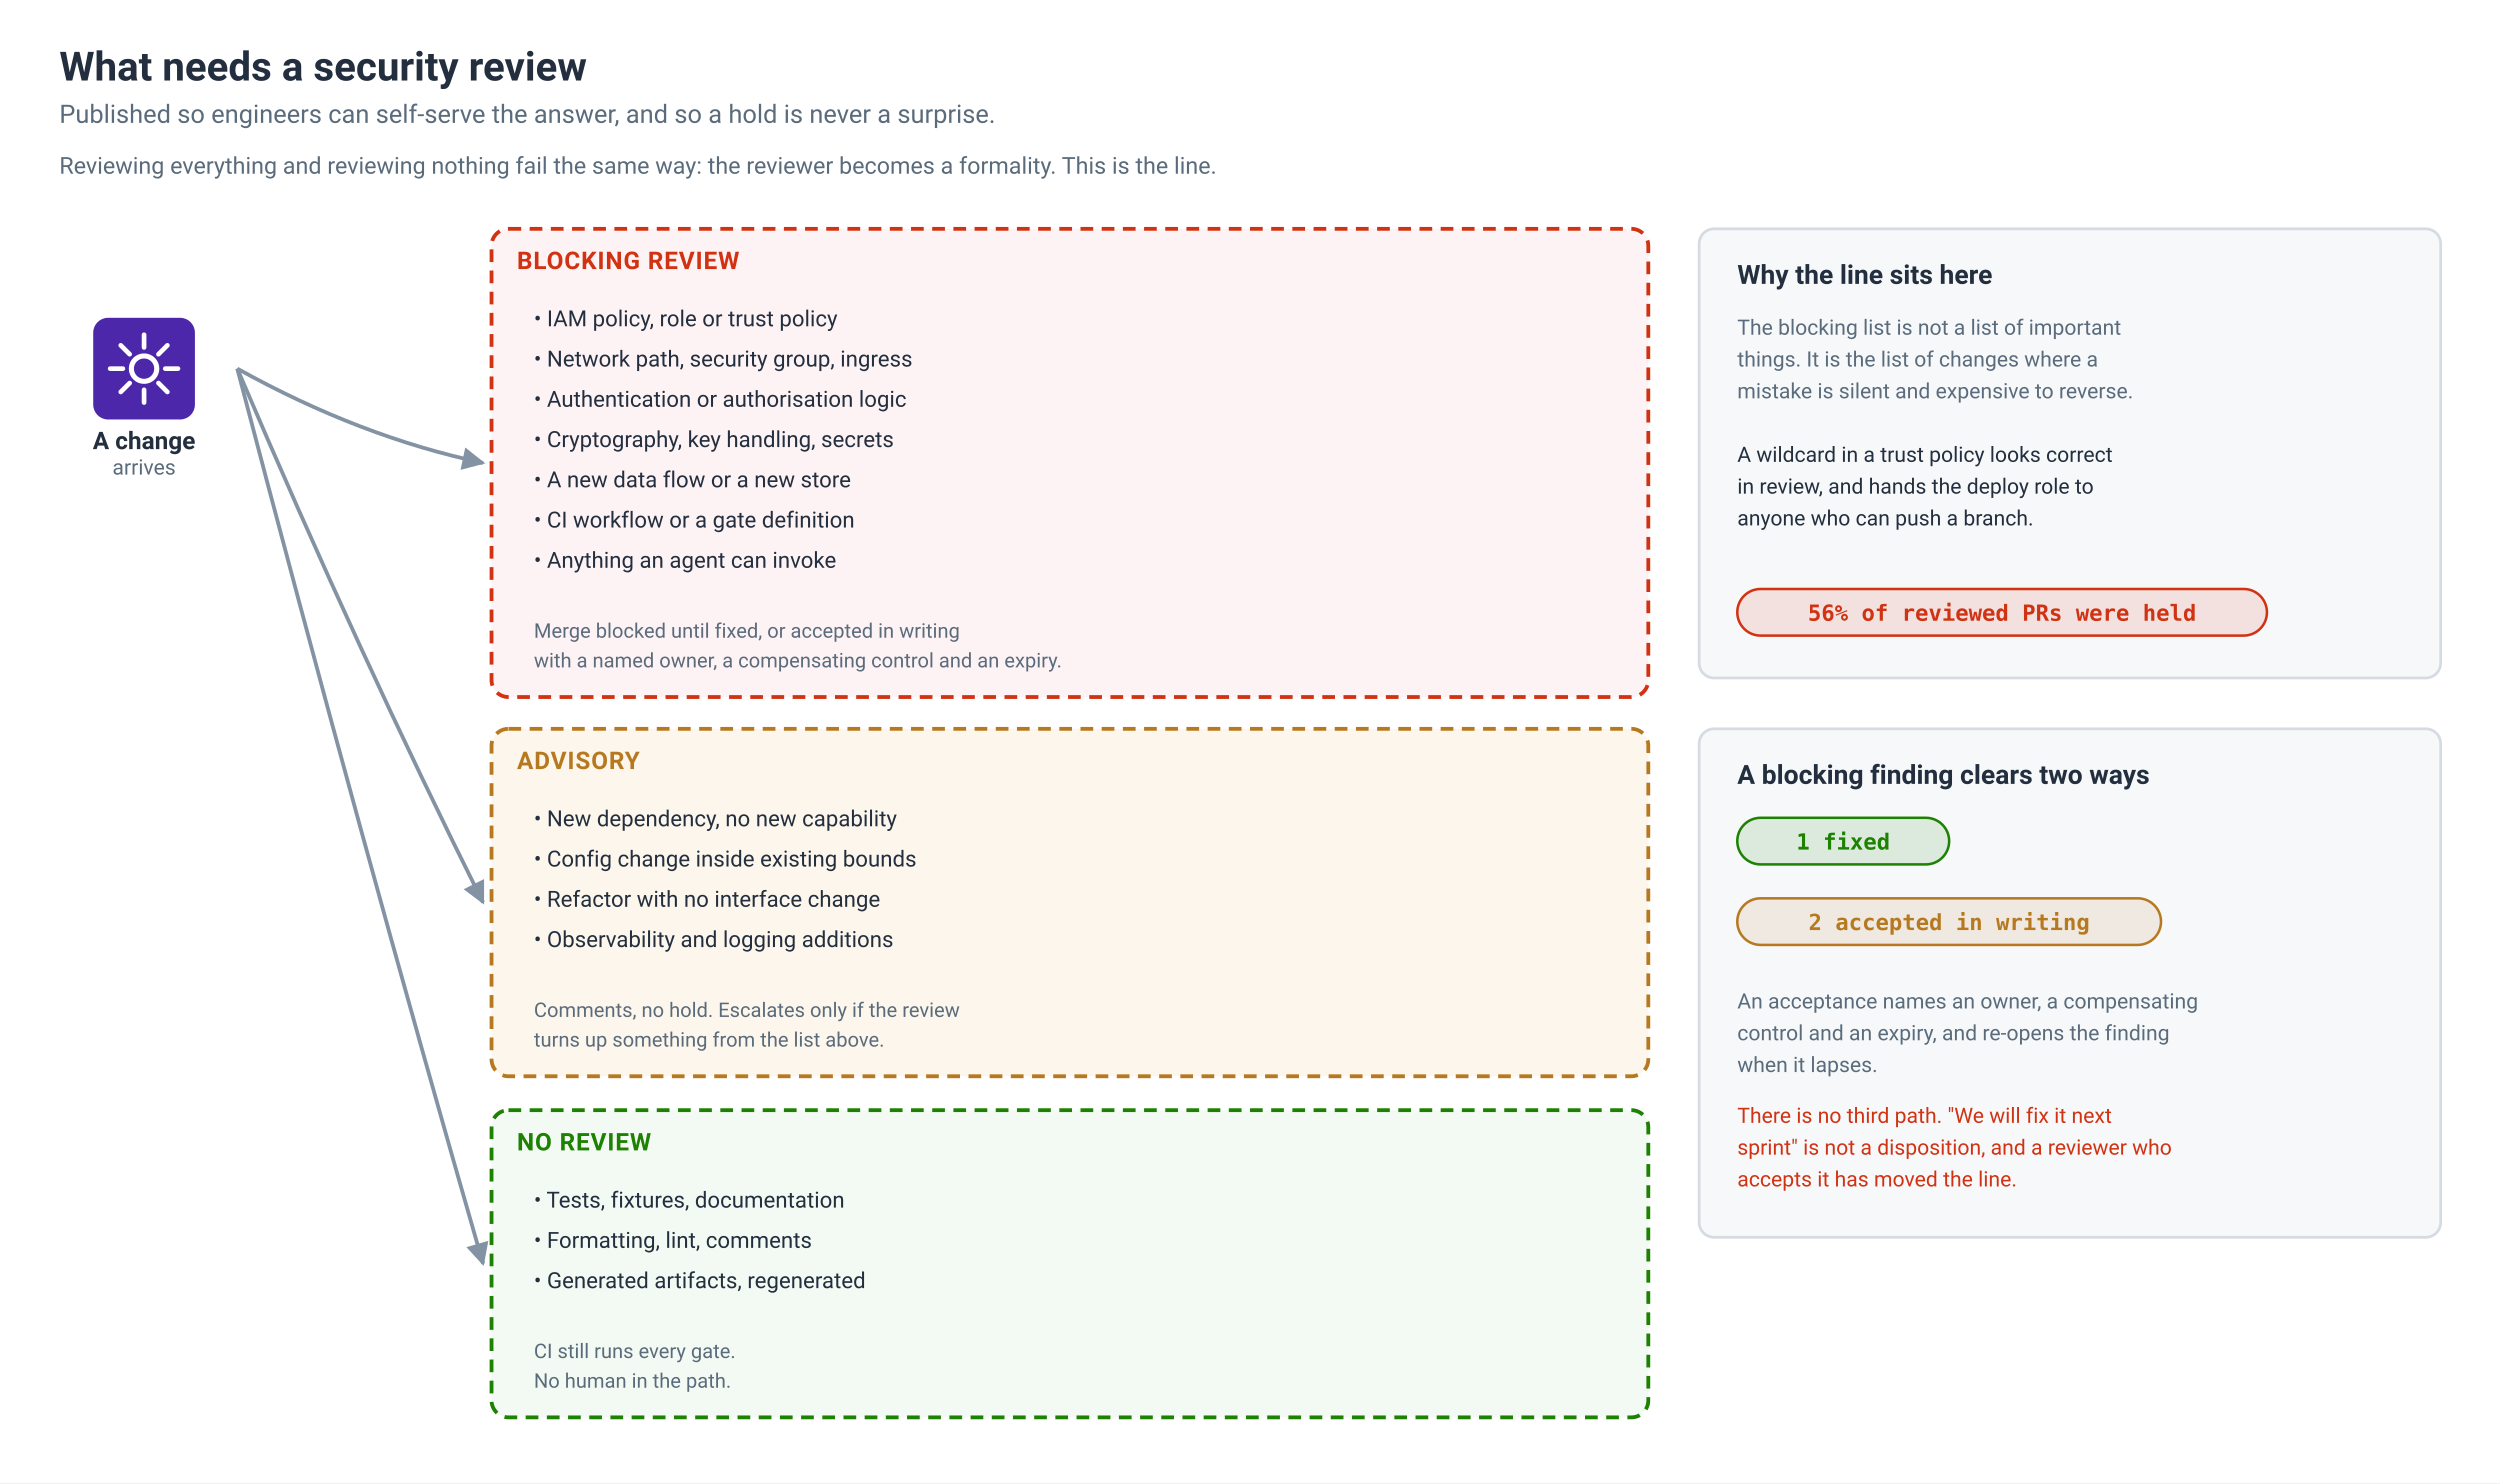
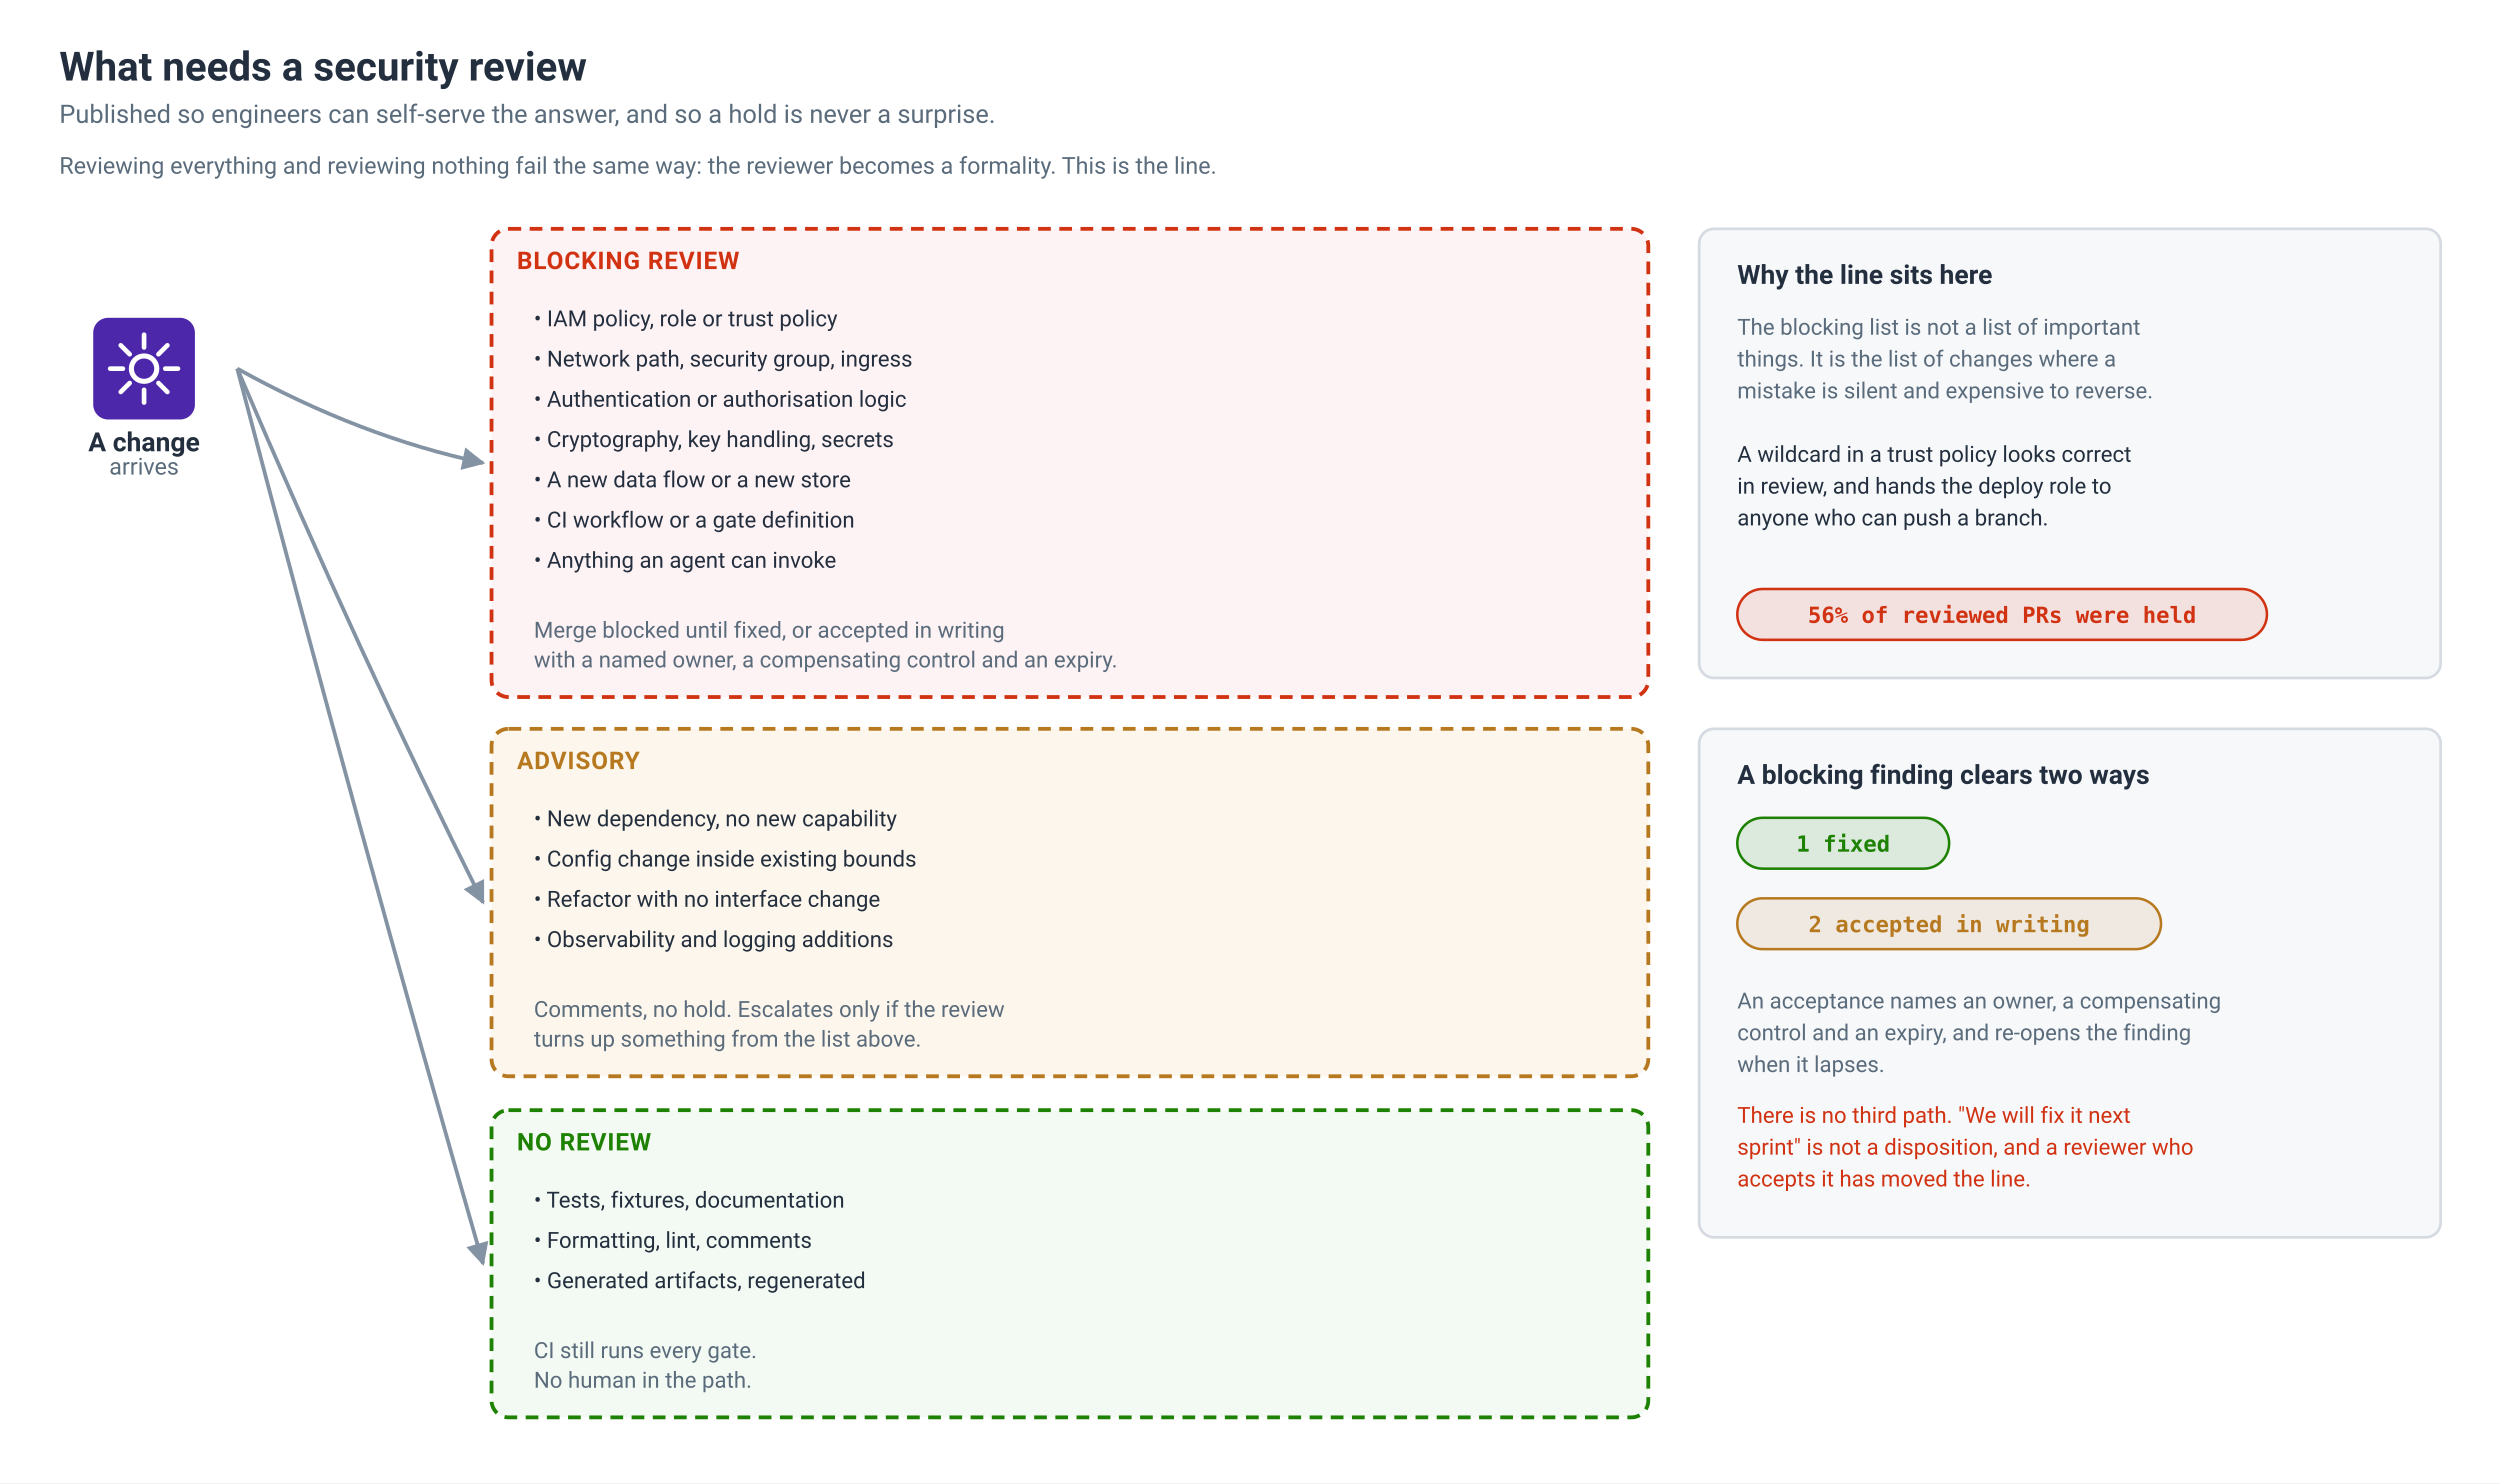
- <svg xmlns="http://www.w3.org/2000/svg" viewBox="0 0 1180 700" width="1180" height="700" role="img" aria-label="What needs a security review">
+ <svg xmlns="http://www.w3.org/2000/svg" viewBox="0 0 1180 700" preserveAspectRatio="xMidYMid meet" style="width:100%;height:auto;max-width:1888px" role="img" aria-label="What needs a security review">
  <defs>
    <marker id="arrow" viewBox="0 0 10 10" refX="9" refY="5" markerWidth="6" markerHeight="6" orient="auto-start-reverse">
      <path d="M0,0 L10,5 L0,10 z" fill="#8393A3" />
    </marker>
  </defs>
  <rect width="1180" height="700" fill="#FFFFFF" />
  <text x="28" y="38" text-anchor="start" font-family="-apple-system,BlinkMacSystemFont,'Segoe UI',Roboto,Helvetica,Arial,sans-serif" font-size="19" font-weight="700" fill="#232F3E" opacity="1.0">What needs a security review</text>
  <text x="28" y="58" text-anchor="start" font-family="-apple-system,BlinkMacSystemFont,'Segoe UI',Roboto,Helvetica,Arial,sans-serif" font-size="12" font-weight="400" fill="#5A6B7B" opacity="1.0">Published so engineers can self-serve the answer, and so a hold is never a surprise.</text>
  <text x="28" y="82" text-anchor="start" font-family="-apple-system,BlinkMacSystemFont,'Segoe UI',Roboto,Helvetica,Arial,sans-serif" font-size="11" font-weight="400" fill="#5A6B7B" opacity="1.0">Reviewing everything and reviewing nothing fail the same way: the reviewer becomes a formality. This is the line.</text>
  <g transform="translate(44,150)">
    <rect width="48" height="48" rx="7.0" fill="#4D27AA" />
    <g transform="scale(1)">
      <circle cx="24" cy="24" r="6" fill="none" stroke="#fff" stroke-width="2.4" />
      <path d="M24 8v6M24 34v6M8 24h6M34 24h6M13 13l4.2 4.2M30.8 30.8 35 35M35 13l-4.2 4.2                  M17.2 30.8 13 35" stroke="#fff" stroke-width="2.2" stroke-linecap="round" />
    </g>
-     <text x="24.0" y="62" text-anchor="middle" font-family="-apple-system,BlinkMacSystemFont,'Segoe UI',Roboto,Helvetica,Arial,sans-serif" font-size="11.5" font-weight="600" fill="#232F3E">A change</text>
-     <text x="24.0" y="74" text-anchor="middle" font-family="-apple-system,BlinkMacSystemFont,'Segoe UI',Roboto,Helvetica,Arial,sans-serif" font-size="10" fill="#5A6B7B">arrives</text>
+     <text x="24.0" y="63" text-anchor="middle" font-family="-apple-system,BlinkMacSystemFont,'Segoe UI',Roboto,Helvetica,Arial,sans-serif" font-size="12.5" font-weight="600" fill="#232F3E">A change</text>
+     <text x="24.0" y="74" text-anchor="middle" font-family="-apple-system,BlinkMacSystemFont,'Segoe UI',Roboto,Helvetica,Arial,sans-serif" font-size="11" fill="#5A6B7B">arrives</text>
  </g>
  <g>
    <rect x="232" y="108" width="546" height="221" rx="8" fill="#FDF2F4" stroke="#D13212" stroke-width="1.8" stroke-dasharray="6 4" />
    <text x="244" y="127" font-family="-apple-system,BlinkMacSystemFont,'Segoe UI',Roboto,Helvetica,Arial,sans-serif" font-size="11.5" font-weight="700" letter-spacing="0.4" fill="#D13212">BLOCKING REVIEW</text>
  </g>
  <text x="252" y="154" text-anchor="start" font-family="-apple-system,BlinkMacSystemFont,'Segoe UI',Roboto,Helvetica,Arial,sans-serif" font-size="10.5" font-weight="400" fill="#232F3E" opacity="1.0">•  IAM policy, role or trust policy</text>
  <text x="252" y="173" text-anchor="start" font-family="-apple-system,BlinkMacSystemFont,'Segoe UI',Roboto,Helvetica,Arial,sans-serif" font-size="10.5" font-weight="400" fill="#232F3E" opacity="1.0">•  Network path, security group, ingress</text>
  <text x="252" y="192" text-anchor="start" font-family="-apple-system,BlinkMacSystemFont,'Segoe UI',Roboto,Helvetica,Arial,sans-serif" font-size="10.5" font-weight="400" fill="#232F3E" opacity="1.0">•  Authentication or authorisation logic</text>
  <text x="252" y="211" text-anchor="start" font-family="-apple-system,BlinkMacSystemFont,'Segoe UI',Roboto,Helvetica,Arial,sans-serif" font-size="10.5" font-weight="400" fill="#232F3E" opacity="1.0">•  Cryptography, key handling, secrets</text>
  <text x="252" y="230" text-anchor="start" font-family="-apple-system,BlinkMacSystemFont,'Segoe UI',Roboto,Helvetica,Arial,sans-serif" font-size="10.5" font-weight="400" fill="#232F3E" opacity="1.0">•  A new data flow or a new store</text>
  <text x="252" y="249" text-anchor="start" font-family="-apple-system,BlinkMacSystemFont,'Segoe UI',Roboto,Helvetica,Arial,sans-serif" font-size="10.5" font-weight="400" fill="#232F3E" opacity="1.0">•  CI workflow or a gate definition</text>
  <text x="252" y="268" text-anchor="start" font-family="-apple-system,BlinkMacSystemFont,'Segoe UI',Roboto,Helvetica,Arial,sans-serif" font-size="10.5" font-weight="400" fill="#232F3E" opacity="1.0">•  Anything an agent can invoke</text>
-   <text x="252" y="301" text-anchor="start" font-family="-apple-system,BlinkMacSystemFont,'Segoe UI',Roboto,Helvetica,Arial,sans-serif" font-size="9.5" font-weight="400" fill="#5A6B7B" opacity="1.0">Merge blocked until fixed, or accepted in writing</text>
-   <text x="252" y="315" text-anchor="start" font-family="-apple-system,BlinkMacSystemFont,'Segoe UI',Roboto,Helvetica,Arial,sans-serif" font-size="9.5" font-weight="400" fill="#5A6B7B" opacity="1.0">with a named owner, a compensating control and an expiry.</text>
+   <text x="252" y="301" text-anchor="start" font-family="-apple-system,BlinkMacSystemFont,'Segoe UI',Roboto,Helvetica,Arial,sans-serif" font-size="10.5" font-weight="400" fill="#5A6B7B" opacity="1.0">Merge blocked until fixed, or accepted in writing</text>
+   <text x="252" y="315" text-anchor="start" font-family="-apple-system,BlinkMacSystemFont,'Segoe UI',Roboto,Helvetica,Arial,sans-serif" font-size="10.5" font-weight="400" fill="#5A6B7B" opacity="1.0">with a named owner, a compensating control and an expiry.</text>
  <path d="M112,174 Q170.0,206.25 228,218.5" fill="none" stroke="#8393A3" stroke-width="1.8" marker-end="url(#arrow)" />
  <g>
    <rect x="232" y="344" width="546" height="164" rx="8" fill="#FDF6EC" stroke="#B7791F" stroke-width="1.8" stroke-dasharray="6 4" />
    <text x="244" y="363" font-family="-apple-system,BlinkMacSystemFont,'Segoe UI',Roboto,Helvetica,Arial,sans-serif" font-size="11.5" font-weight="700" letter-spacing="0.4" fill="#B7791F">ADVISORY</text>
  </g>
  <text x="252" y="390" text-anchor="start" font-family="-apple-system,BlinkMacSystemFont,'Segoe UI',Roboto,Helvetica,Arial,sans-serif" font-size="10.5" font-weight="400" fill="#232F3E" opacity="1.0">•  New dependency, no new capability</text>
  <text x="252" y="409" text-anchor="start" font-family="-apple-system,BlinkMacSystemFont,'Segoe UI',Roboto,Helvetica,Arial,sans-serif" font-size="10.5" font-weight="400" fill="#232F3E" opacity="1.0">•  Config change inside existing bounds</text>
  <text x="252" y="428" text-anchor="start" font-family="-apple-system,BlinkMacSystemFont,'Segoe UI',Roboto,Helvetica,Arial,sans-serif" font-size="10.5" font-weight="400" fill="#232F3E" opacity="1.0">•  Refactor with no interface change</text>
  <text x="252" y="447" text-anchor="start" font-family="-apple-system,BlinkMacSystemFont,'Segoe UI',Roboto,Helvetica,Arial,sans-serif" font-size="10.5" font-weight="400" fill="#232F3E" opacity="1.0">•  Observability and logging additions</text>
-   <text x="252" y="480" text-anchor="start" font-family="-apple-system,BlinkMacSystemFont,'Segoe UI',Roboto,Helvetica,Arial,sans-serif" font-size="9.5" font-weight="400" fill="#5A6B7B" opacity="1.0">Comments, no hold. Escalates only if the review</text>
-   <text x="252" y="494" text-anchor="start" font-family="-apple-system,BlinkMacSystemFont,'Segoe UI',Roboto,Helvetica,Arial,sans-serif" font-size="9.5" font-weight="400" fill="#5A6B7B" opacity="1.0">turns up something from the list above.</text>
+   <text x="252" y="480" text-anchor="start" font-family="-apple-system,BlinkMacSystemFont,'Segoe UI',Roboto,Helvetica,Arial,sans-serif" font-size="10.5" font-weight="400" fill="#5A6B7B" opacity="1.0">Comments, no hold. Escalates only if the review</text>
+   <text x="252" y="494" text-anchor="start" font-family="-apple-system,BlinkMacSystemFont,'Segoe UI',Roboto,Helvetica,Arial,sans-serif" font-size="10.5" font-weight="400" fill="#5A6B7B" opacity="1.0">turns up something from the list above.</text>
  <path d="M112,174 Q170.0,310.0 228,426.0" fill="none" stroke="#8393A3" stroke-width="1.8" marker-end="url(#arrow)" />
  <g>
    <rect x="232" y="524" width="546" height="145" rx="8" fill="#F3FAF3" stroke="#1D8102" stroke-width="1.8" stroke-dasharray="6 4" />
    <text x="244" y="543" font-family="-apple-system,BlinkMacSystemFont,'Segoe UI',Roboto,Helvetica,Arial,sans-serif" font-size="11.5" font-weight="700" letter-spacing="0.4" fill="#1D8102">NO REVIEW</text>
  </g>
  <text x="252" y="570" text-anchor="start" font-family="-apple-system,BlinkMacSystemFont,'Segoe UI',Roboto,Helvetica,Arial,sans-serif" font-size="10.5" font-weight="400" fill="#232F3E" opacity="1.0">•  Tests, fixtures, documentation</text>
  <text x="252" y="589" text-anchor="start" font-family="-apple-system,BlinkMacSystemFont,'Segoe UI',Roboto,Helvetica,Arial,sans-serif" font-size="10.5" font-weight="400" fill="#232F3E" opacity="1.0">•  Formatting, lint, comments</text>
  <text x="252" y="608" text-anchor="start" font-family="-apple-system,BlinkMacSystemFont,'Segoe UI',Roboto,Helvetica,Arial,sans-serif" font-size="10.5" font-weight="400" fill="#232F3E" opacity="1.0">•  Generated artifacts, regenerated</text>
-   <text x="252" y="641" text-anchor="start" font-family="-apple-system,BlinkMacSystemFont,'Segoe UI',Roboto,Helvetica,Arial,sans-serif" font-size="9.5" font-weight="400" fill="#5A6B7B" opacity="1.0">CI still runs every gate.</text>
-   <text x="252" y="655" text-anchor="start" font-family="-apple-system,BlinkMacSystemFont,'Segoe UI',Roboto,Helvetica,Arial,sans-serif" font-size="9.5" font-weight="400" fill="#5A6B7B" opacity="1.0">No human in the path.</text>
+   <text x="252" y="641" text-anchor="start" font-family="-apple-system,BlinkMacSystemFont,'Segoe UI',Roboto,Helvetica,Arial,sans-serif" font-size="10.5" font-weight="400" fill="#5A6B7B" opacity="1.0">CI still runs every gate.</text>
+   <text x="252" y="655" text-anchor="start" font-family="-apple-system,BlinkMacSystemFont,'Segoe UI',Roboto,Helvetica,Arial,sans-serif" font-size="10.5" font-weight="400" fill="#5A6B7B" opacity="1.0">No human in the path.</text>
  <path d="M112,174 Q170.0,395.25 228,596.5" fill="none" stroke="#8393A3" stroke-width="1.8" marker-end="url(#arrow)" />
  <rect x="802" y="108" width="350" height="212" rx="7" fill="#F6F8FA" stroke="#D5DBE1" stroke-width="1.3" />
  <text x="820" y="134" text-anchor="start" font-family="-apple-system,BlinkMacSystemFont,'Segoe UI',Roboto,Helvetica,Arial,sans-serif" font-size="12.5" font-weight="700" fill="#232F3E" opacity="1.0">Why the line sits here</text>
-   <text x="820" y="158" text-anchor="start" font-family="-apple-system,BlinkMacSystemFont,'Segoe UI',Roboto,Helvetica,Arial,sans-serif" font-size="10" font-weight="400" fill="#5A6B7B" opacity="1.0">The blocking list is not a list of important</text>
-   <text x="820" y="173" text-anchor="start" font-family="-apple-system,BlinkMacSystemFont,'Segoe UI',Roboto,Helvetica,Arial,sans-serif" font-size="10" font-weight="400" fill="#5A6B7B" opacity="1.0">things. It is the list of changes where a</text>
-   <text x="820" y="188" text-anchor="start" font-family="-apple-system,BlinkMacSystemFont,'Segoe UI',Roboto,Helvetica,Arial,sans-serif" font-size="10" font-weight="400" fill="#5A6B7B" opacity="1.0">mistake is silent and expensive to reverse.</text>
-   <text x="820" y="218" text-anchor="start" font-family="-apple-system,BlinkMacSystemFont,'Segoe UI',Roboto,Helvetica,Arial,sans-serif" font-size="10" font-weight="400" fill="#232F3E" opacity="1.0">A wildcard in a trust policy looks correct</text>
-   <text x="820" y="233" text-anchor="start" font-family="-apple-system,BlinkMacSystemFont,'Segoe UI',Roboto,Helvetica,Arial,sans-serif" font-size="10" font-weight="400" fill="#232F3E" opacity="1.0">in review, and hands the deploy role to</text>
-   <text x="820" y="248" text-anchor="start" font-family="-apple-system,BlinkMacSystemFont,'Segoe UI',Roboto,Helvetica,Arial,sans-serif" font-size="10" font-weight="400" fill="#232F3E" opacity="1.0">anyone who can push a branch.</text>
+   <text x="820" y="158" text-anchor="start" font-family="-apple-system,BlinkMacSystemFont,'Segoe UI',Roboto,Helvetica,Arial,sans-serif" font-size="10.5" font-weight="400" fill="#5A6B7B" opacity="1.0">The blocking list is not a list of important</text>
+   <text x="820" y="173" text-anchor="start" font-family="-apple-system,BlinkMacSystemFont,'Segoe UI',Roboto,Helvetica,Arial,sans-serif" font-size="10.5" font-weight="400" fill="#5A6B7B" opacity="1.0">things. It is the list of changes where a</text>
+   <text x="820" y="188" text-anchor="start" font-family="-apple-system,BlinkMacSystemFont,'Segoe UI',Roboto,Helvetica,Arial,sans-serif" font-size="10.5" font-weight="400" fill="#5A6B7B" opacity="1.0">mistake is silent and expensive to reverse.</text>
+   <text x="820" y="218" text-anchor="start" font-family="-apple-system,BlinkMacSystemFont,'Segoe UI',Roboto,Helvetica,Arial,sans-serif" font-size="10.5" font-weight="400" fill="#232F3E" opacity="1.0">A wildcard in a trust policy looks correct</text>
+   <text x="820" y="233" text-anchor="start" font-family="-apple-system,BlinkMacSystemFont,'Segoe UI',Roboto,Helvetica,Arial,sans-serif" font-size="10.5" font-weight="400" fill="#232F3E" opacity="1.0">in review, and hands the deploy role to</text>
+   <text x="820" y="248" text-anchor="start" font-family="-apple-system,BlinkMacSystemFont,'Segoe UI',Roboto,Helvetica,Arial,sans-serif" font-size="10.5" font-weight="400" fill="#232F3E" opacity="1.0">anyone who can push a branch.</text>
  <g>
-     <rect x="820" y="278" width="250" height="22" rx="11.0" fill="#D13212" opacity="0.12" />
-     <rect x="820" y="278" width="250" height="22" rx="11.0" fill="none" stroke="#D13212" stroke-width="1.2" />
-     <text x="945.0" y="293.0" text-anchor="middle" font-family="ui-monospace,SFMono-Regular,Menlo,Consolas,monospace" font-size="10.5" font-weight="600" fill="#D13212">56% of reviewed PRs were held</text>
+     <rect x="820" y="278" width="250" height="24" rx="12.0" fill="#D13212" opacity="0.12" />
+     <rect x="820" y="278" width="250" height="24" rx="12.0" fill="none" stroke="#D13212" stroke-width="1.2" />
+     <text x="945.0" y="294.0" text-anchor="middle" font-family="ui-monospace,SFMono-Regular,Menlo,Consolas,monospace" font-size="10.5" font-weight="600" fill="#D13212">56% of reviewed PRs were held</text>
  </g>
  <rect x="802" y="344" width="350" height="240" rx="7" fill="#F6F8FA" stroke="#D5DBE1" stroke-width="1.3" />
  <text x="820" y="370" text-anchor="start" font-family="-apple-system,BlinkMacSystemFont,'Segoe UI',Roboto,Helvetica,Arial,sans-serif" font-size="12.5" font-weight="700" fill="#232F3E" opacity="1.0">A blocking finding clears two ways</text>
  <g>
-     <rect x="820" y="386" width="100" height="22" rx="11.0" fill="#1D8102" opacity="0.12" />
-     <rect x="820" y="386" width="100" height="22" rx="11.0" fill="none" stroke="#1D8102" stroke-width="1.2" />
-     <text x="870.0" y="401.0" text-anchor="middle" font-family="ui-monospace,SFMono-Regular,Menlo,Consolas,monospace" font-size="10.5" font-weight="600" fill="#1D8102">1   fixed</text>
+     <rect x="820" y="386" width="100" height="24" rx="12.0" fill="#1D8102" opacity="0.12" />
+     <rect x="820" y="386" width="100" height="24" rx="12.0" fill="none" stroke="#1D8102" stroke-width="1.2" />
+     <text x="870.0" y="402.0" text-anchor="middle" font-family="ui-monospace,SFMono-Regular,Menlo,Consolas,monospace" font-size="10.5" font-weight="600" fill="#1D8102">1   fixed</text>
  </g>
  <g>
-     <rect x="820" y="424" width="200" height="22" rx="11.0" fill="#B7791F" opacity="0.12" />
-     <rect x="820" y="424" width="200" height="22" rx="11.0" fill="none" stroke="#B7791F" stroke-width="1.2" />
-     <text x="920.0" y="439.0" text-anchor="middle" font-family="ui-monospace,SFMono-Regular,Menlo,Consolas,monospace" font-size="10.5" font-weight="600" fill="#B7791F">2   accepted in writing</text>
+     <rect x="820" y="424" width="200" height="24" rx="12.0" fill="#B7791F" opacity="0.12" />
+     <rect x="820" y="424" width="200" height="24" rx="12.0" fill="none" stroke="#B7791F" stroke-width="1.2" />
+     <text x="920.0" y="440.0" text-anchor="middle" font-family="ui-monospace,SFMono-Regular,Menlo,Consolas,monospace" font-size="10.5" font-weight="600" fill="#B7791F">2   accepted in writing</text>
  </g>
-   <text x="820" y="476" text-anchor="start" font-family="-apple-system,BlinkMacSystemFont,'Segoe UI',Roboto,Helvetica,Arial,sans-serif" font-size="10" font-weight="400" fill="#5A6B7B" opacity="1.0">An acceptance names an owner, a compensating</text>
-   <text x="820" y="491" text-anchor="start" font-family="-apple-system,BlinkMacSystemFont,'Segoe UI',Roboto,Helvetica,Arial,sans-serif" font-size="10" font-weight="400" fill="#5A6B7B" opacity="1.0">control and an expiry, and re-opens the finding</text>
-   <text x="820" y="506" text-anchor="start" font-family="-apple-system,BlinkMacSystemFont,'Segoe UI',Roboto,Helvetica,Arial,sans-serif" font-size="10" font-weight="400" fill="#5A6B7B" opacity="1.0">when it lapses.</text>
-   <text x="820" y="530" text-anchor="start" font-family="-apple-system,BlinkMacSystemFont,'Segoe UI',Roboto,Helvetica,Arial,sans-serif" font-size="10" font-weight="400" fill="#D13212" opacity="1.0">There is no third path. "We will fix it next</text>
-   <text x="820" y="545" text-anchor="start" font-family="-apple-system,BlinkMacSystemFont,'Segoe UI',Roboto,Helvetica,Arial,sans-serif" font-size="10" font-weight="400" fill="#D13212" opacity="1.0">sprint" is not a disposition, and a reviewer who</text>
-   <text x="820" y="560" text-anchor="start" font-family="-apple-system,BlinkMacSystemFont,'Segoe UI',Roboto,Helvetica,Arial,sans-serif" font-size="10" font-weight="400" fill="#D13212" opacity="1.0">accepts it has moved the line.</text>
+   <text x="820" y="476" text-anchor="start" font-family="-apple-system,BlinkMacSystemFont,'Segoe UI',Roboto,Helvetica,Arial,sans-serif" font-size="10.5" font-weight="400" fill="#5A6B7B" opacity="1.0">An acceptance names an owner, a compensating</text>
+   <text x="820" y="491" text-anchor="start" font-family="-apple-system,BlinkMacSystemFont,'Segoe UI',Roboto,Helvetica,Arial,sans-serif" font-size="10.5" font-weight="400" fill="#5A6B7B" opacity="1.0">control and an expiry, and re-opens the finding</text>
+   <text x="820" y="506" text-anchor="start" font-family="-apple-system,BlinkMacSystemFont,'Segoe UI',Roboto,Helvetica,Arial,sans-serif" font-size="10.5" font-weight="400" fill="#5A6B7B" opacity="1.0">when it lapses.</text>
+   <text x="820" y="530" text-anchor="start" font-family="-apple-system,BlinkMacSystemFont,'Segoe UI',Roboto,Helvetica,Arial,sans-serif" font-size="10.5" font-weight="400" fill="#D13212" opacity="1.0">There is no third path. "We will fix it next</text>
+   <text x="820" y="545" text-anchor="start" font-family="-apple-system,BlinkMacSystemFont,'Segoe UI',Roboto,Helvetica,Arial,sans-serif" font-size="10.5" font-weight="400" fill="#D13212" opacity="1.0">sprint" is not a disposition, and a reviewer who</text>
+   <text x="820" y="560" text-anchor="start" font-family="-apple-system,BlinkMacSystemFont,'Segoe UI',Roboto,Helvetica,Arial,sans-serif" font-size="10.5" font-weight="400" fill="#D13212" opacity="1.0">accepts it has moved the line.</text>
</svg>
